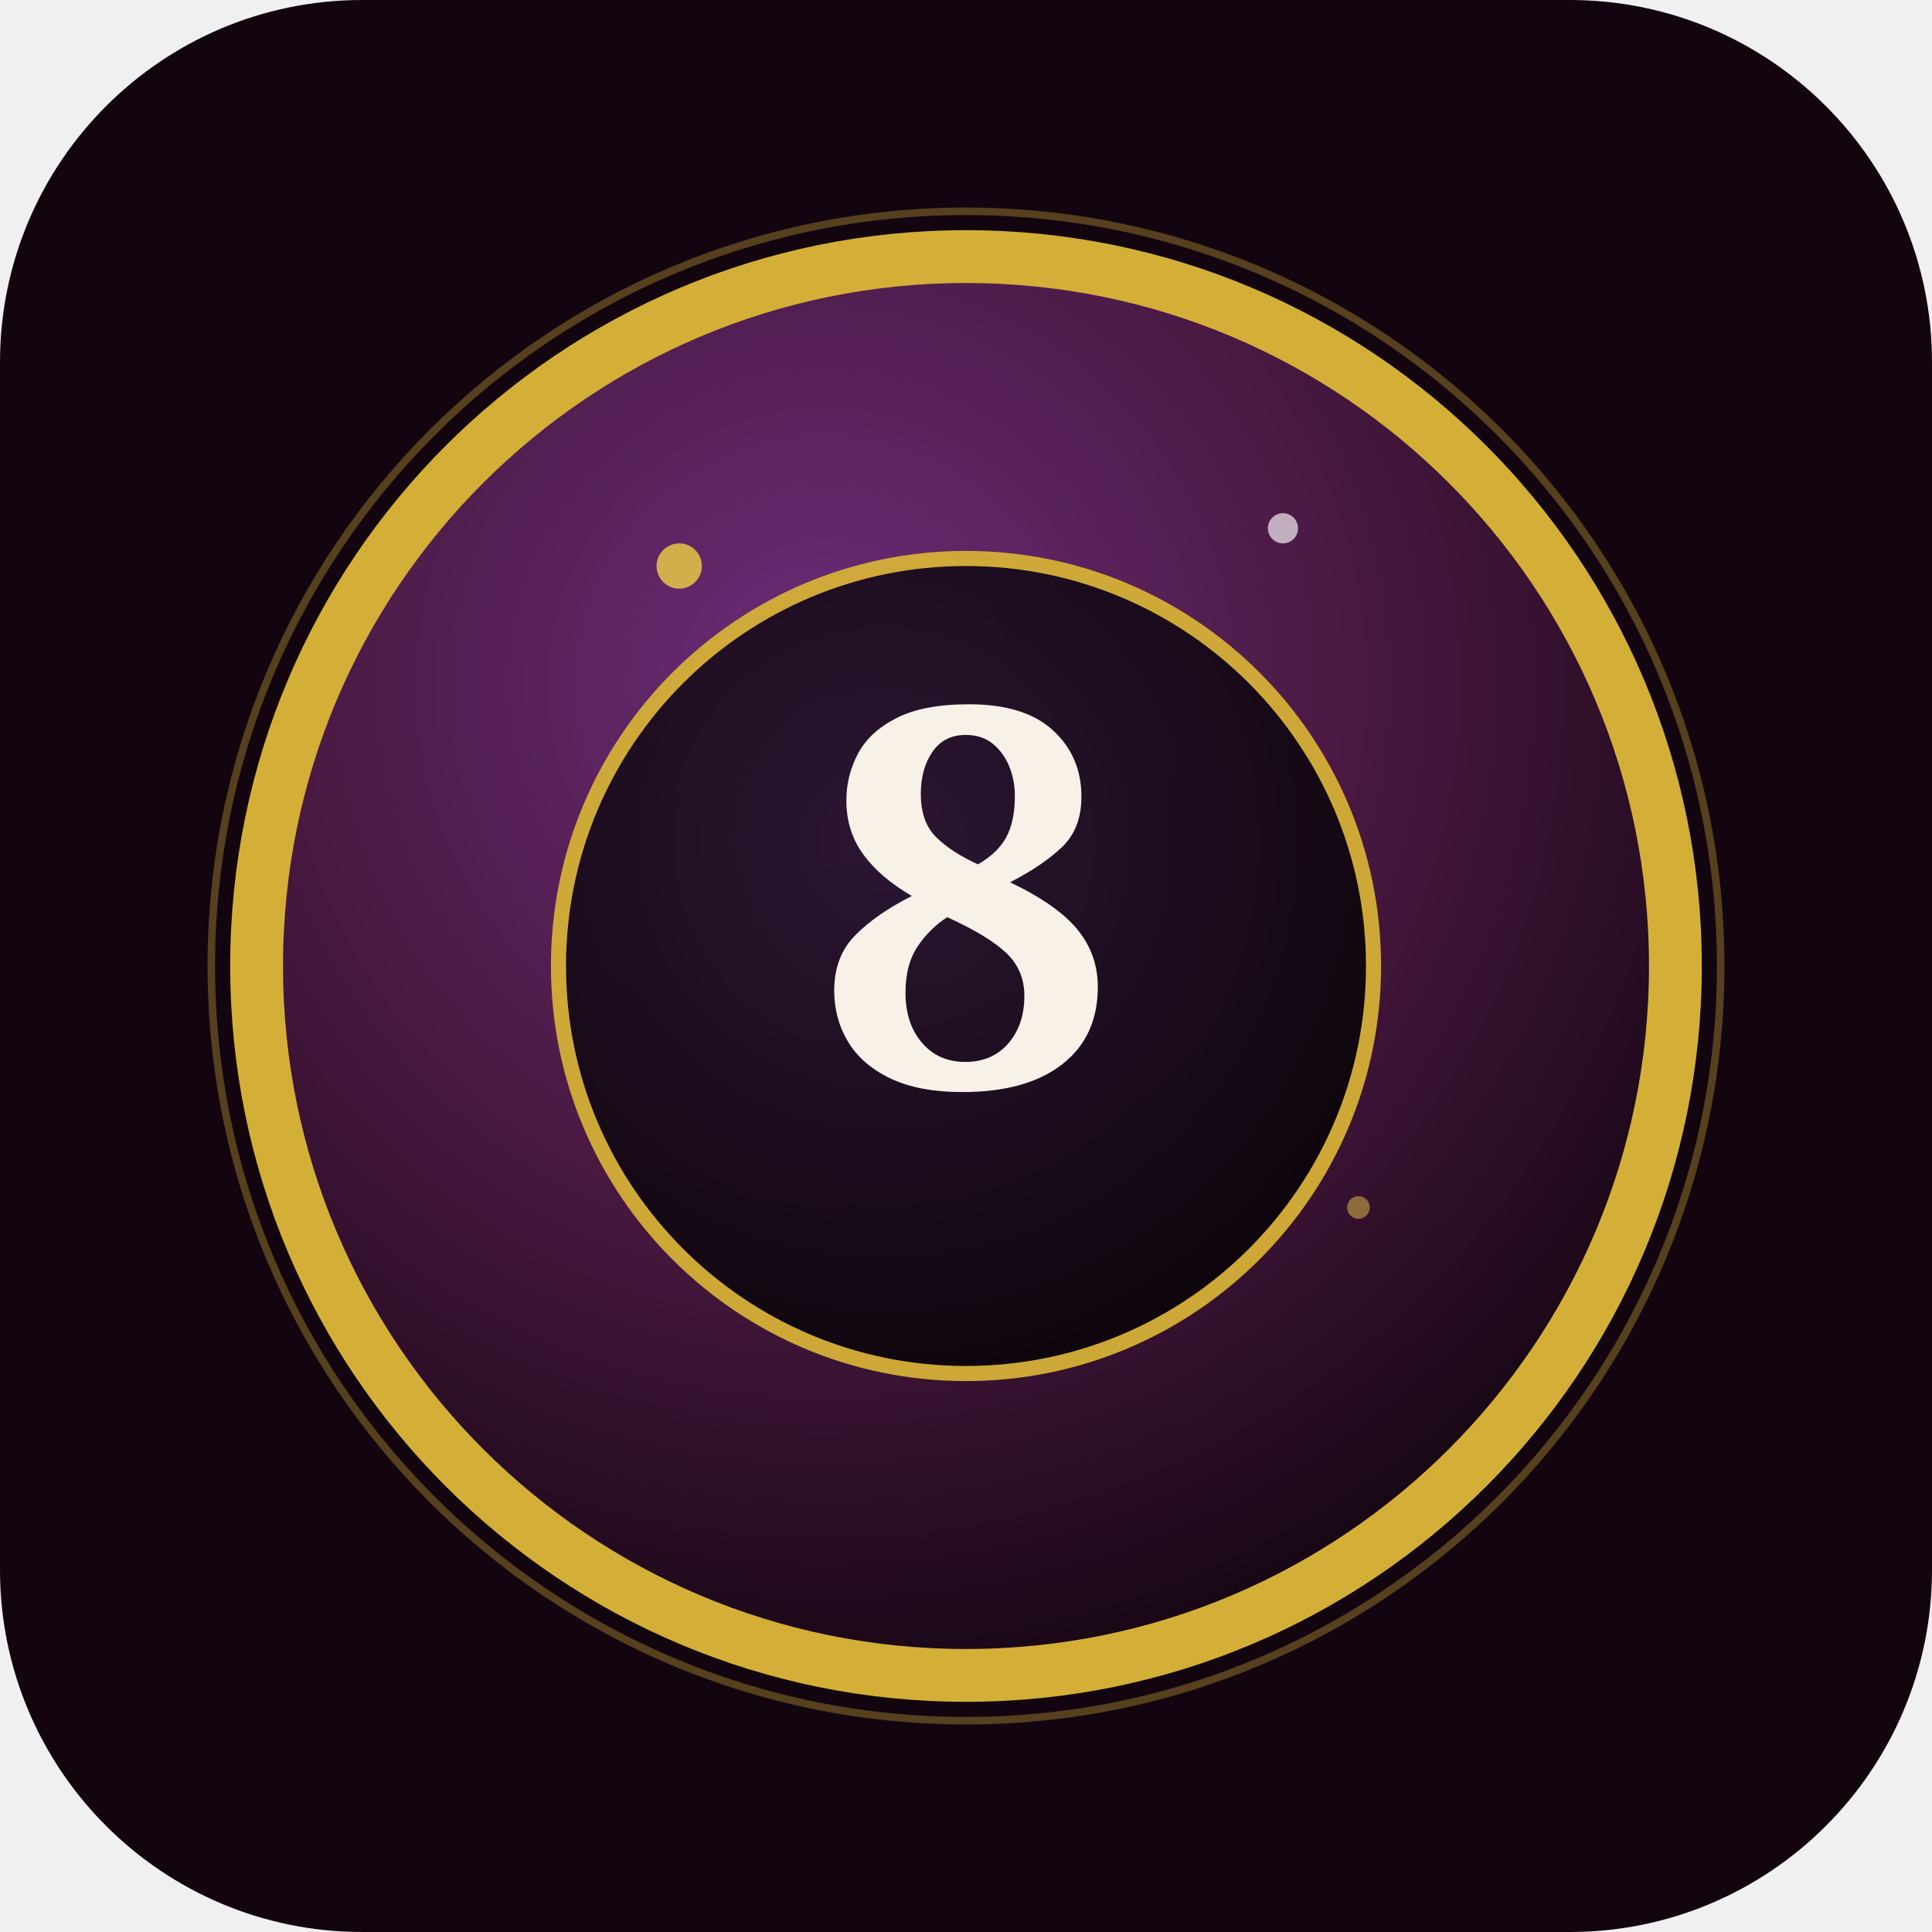
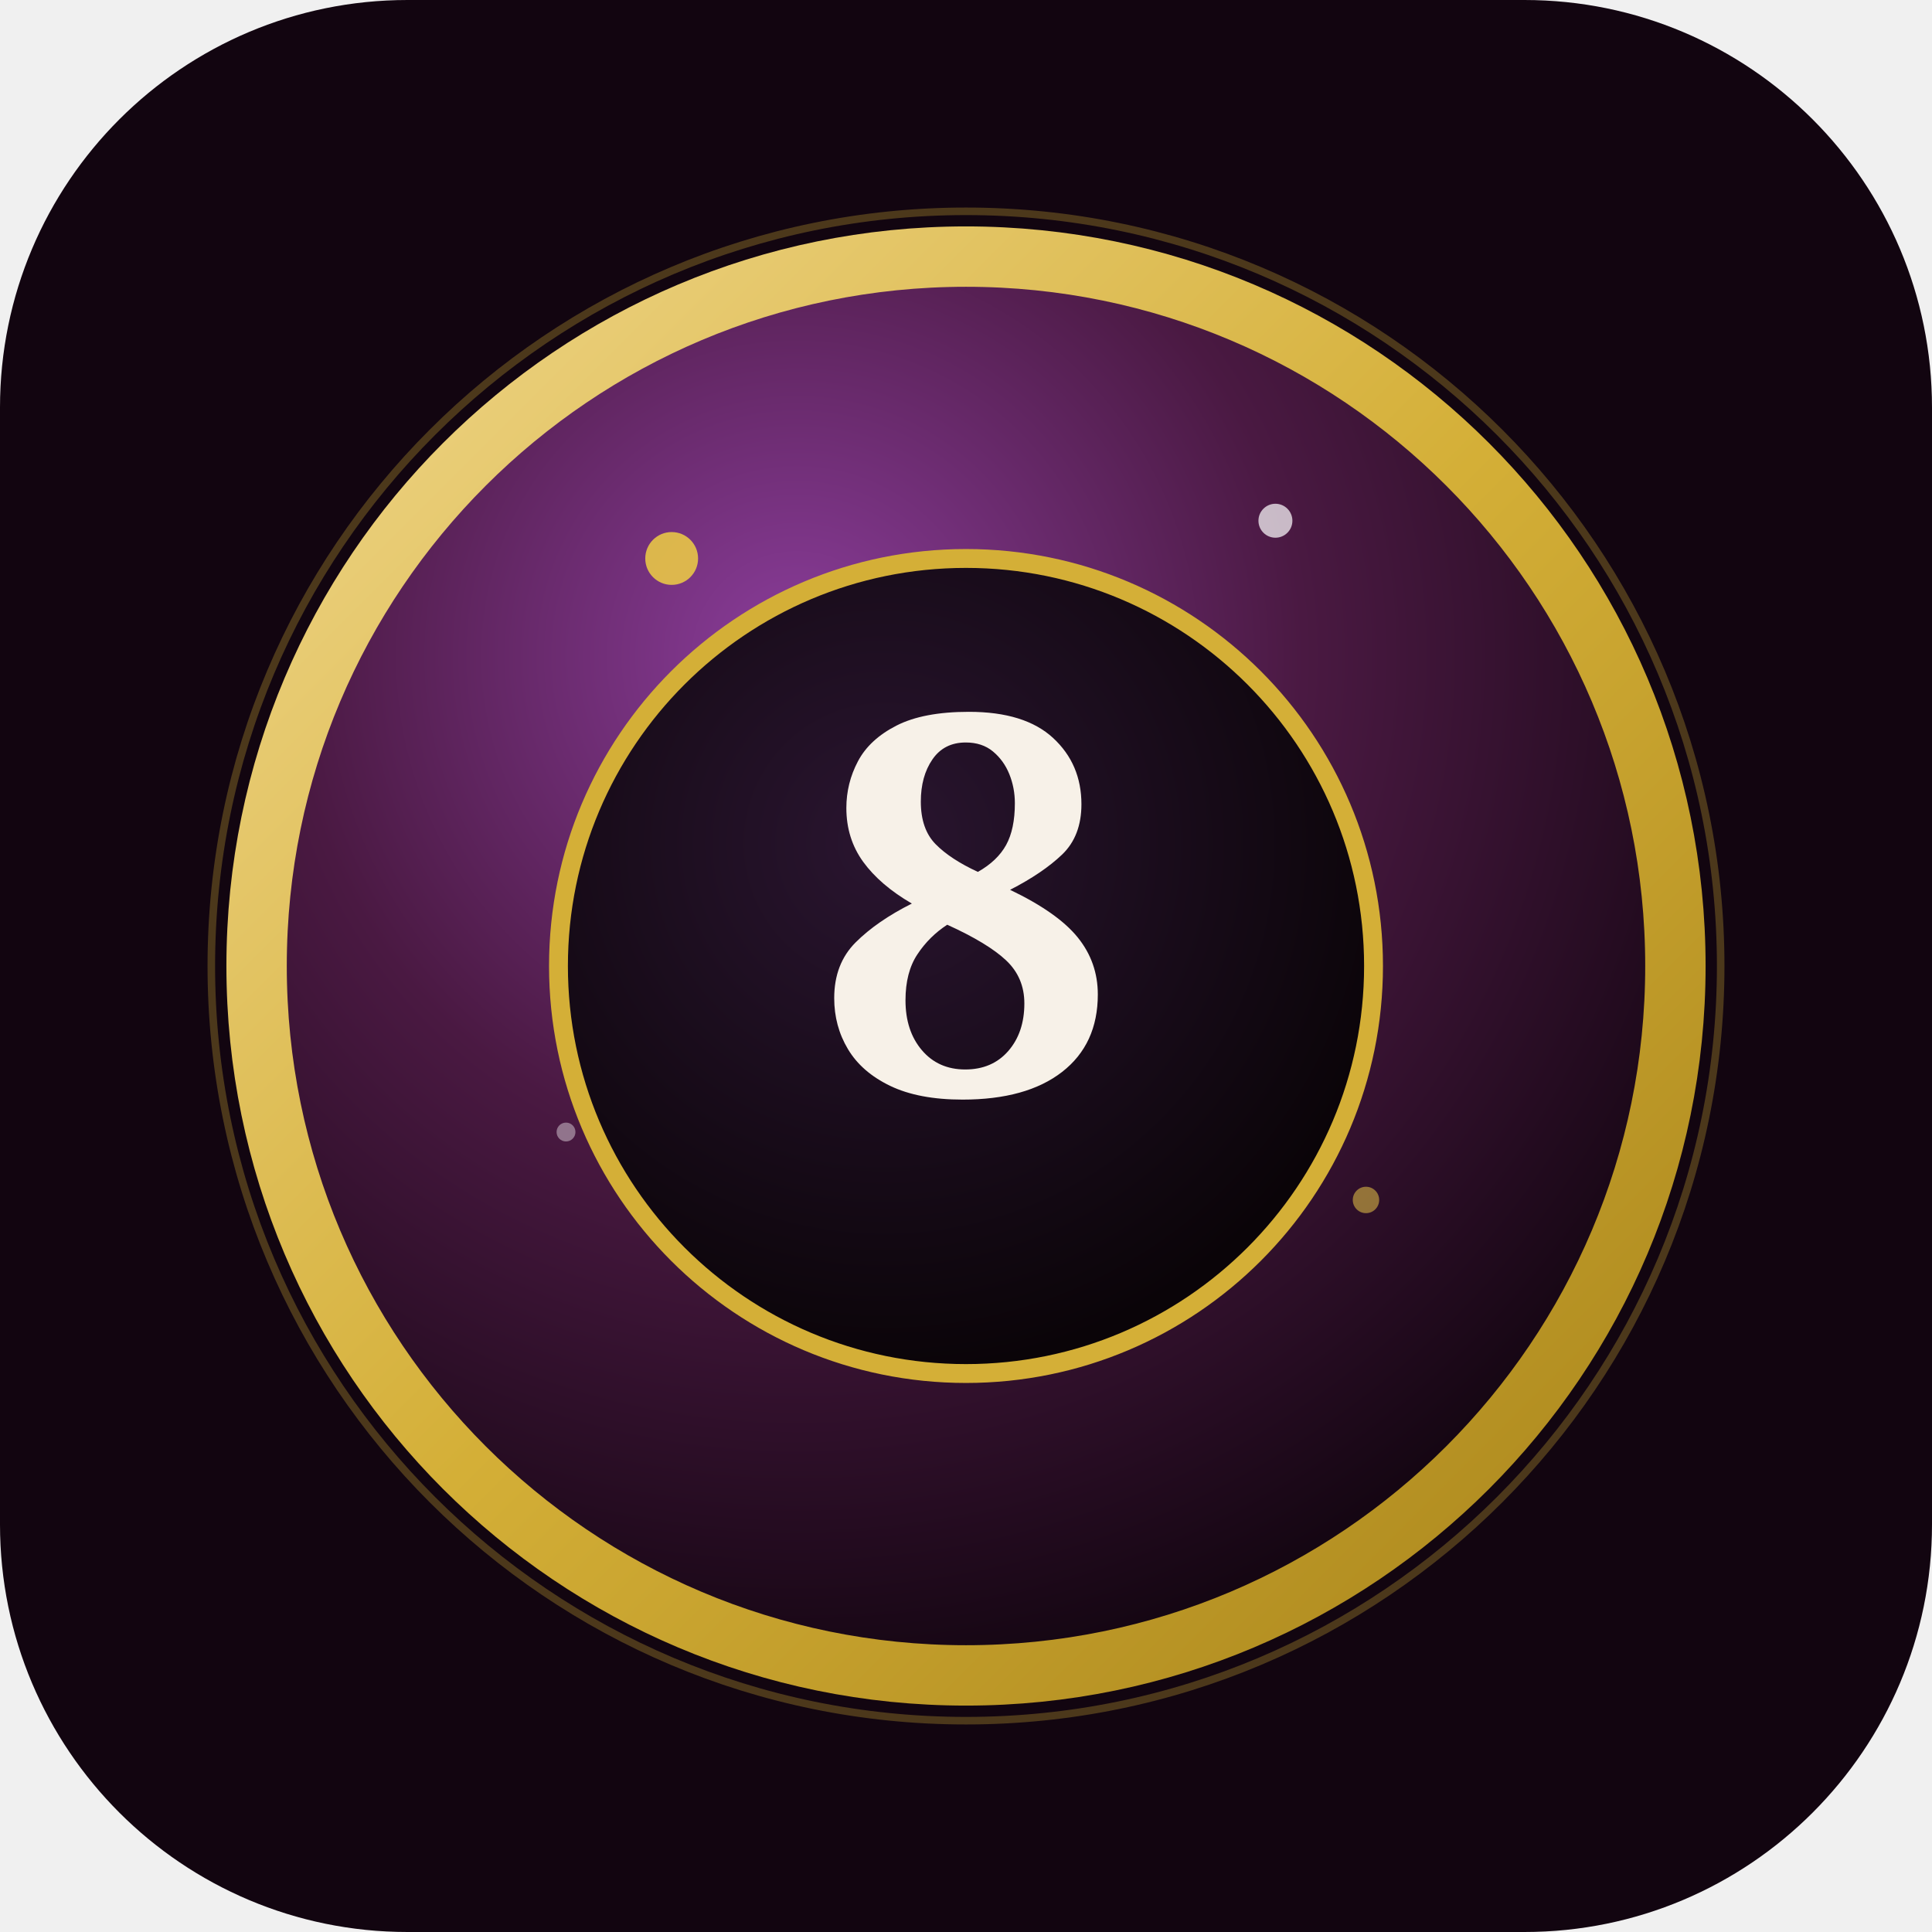
<svg xmlns="http://www.w3.org/2000/svg" viewBox="0 0 512 512" fill="none">
  <defs>
-     <radialGradient id="bg" cx="40%" cy="30%" r="75%">
-       <stop offset="0%" stop-color="#6b2d7a" />
-       <stop offset="50%" stop-color="#4a1942" />
+     <radialGradient id="bg" cx="38%" cy="28%" r="75%">
+       <stop offset="0%" stop-color="#8b3d9b" />
+       <stop offset="48%" stop-color="#4a1942" />
      <stop offset="100%" stop-color="#120510" />
    </radialGradient>
    <radialGradient id="win" cx="40%" cy="35%" r="65%">
      <stop offset="0%" stop-color="#2a1530" />
-       <stop offset="100%" stop-color="#0d050c" />
+       <stop offset="100%" stop-color="#0a0408" />
    </radialGradient>
+     <linearGradient id="rim" x1="0%" y1="0%" x2="100%" y2="100%">
+       <stop offset="0%" stop-color="#f0d78c" />
+       <stop offset="50%" stop-color="#d4af37" />
+       <stop offset="100%" stop-color="#a8841a" />
+     </linearGradient>
  </defs>
-   <rect width="512" height="512" rx="96" fill="#120510" />
-   <circle cx="256" cy="256" r="188" fill="url(#bg)" stroke="#d4af37" stroke-width="14" />
-   <circle cx="256" cy="256" r="200" fill="none" stroke="#d4af37" stroke-width="2" opacity="0.35" />
-   <circle cx="256" cy="256" r="108" fill="url(#win)" stroke="#d4af37" stroke-width="4" opacity="0.95" />
-   <text x="256" y="288" text-anchor="middle" fill="#f7f1e8" font-size="140" font-family="Georgia, serif" font-weight="700">8</text>
-   <circle cx="180" cy="150" r="6" fill="#e8c547" opacity="0.85" />
-   <circle cx="340" cy="140" r="4" fill="#fff" opacity="0.65" />
-   <circle cx="360" cy="320" r="3" fill="#e8c547" opacity="0.5" />
+   <rect width="512" height="512" rx="108" fill="#120510" />
+   <circle cx="256" cy="256" r="188" fill="url(#bg)" stroke="url(#rim)" stroke-width="16" />
+   <circle cx="256" cy="256" r="200" fill="none" stroke="#d4af37" stroke-width="2" opacity="0.3" />
+   <circle cx="256" cy="256" r="108" fill="url(#win)" stroke="#d4af37" stroke-width="5" />
+   <text x="256" y="290" text-anchor="middle" fill="#f7f1e8" font-size="140" font-family="Georgia, serif" font-weight="700">8</text>
+   <circle cx="178" cy="148" r="7" fill="#e8c547" opacity="0.9" />
+   <circle cx="338" cy="138" r="4.5" fill="#fff" opacity="0.7" />
+   <circle cx="362" cy="318" r="3.5" fill="#e8c547" opacity="0.55" />
+   <circle cx="150" cy="300" r="2.5" fill="#fff" opacity="0.4" />
</svg>
